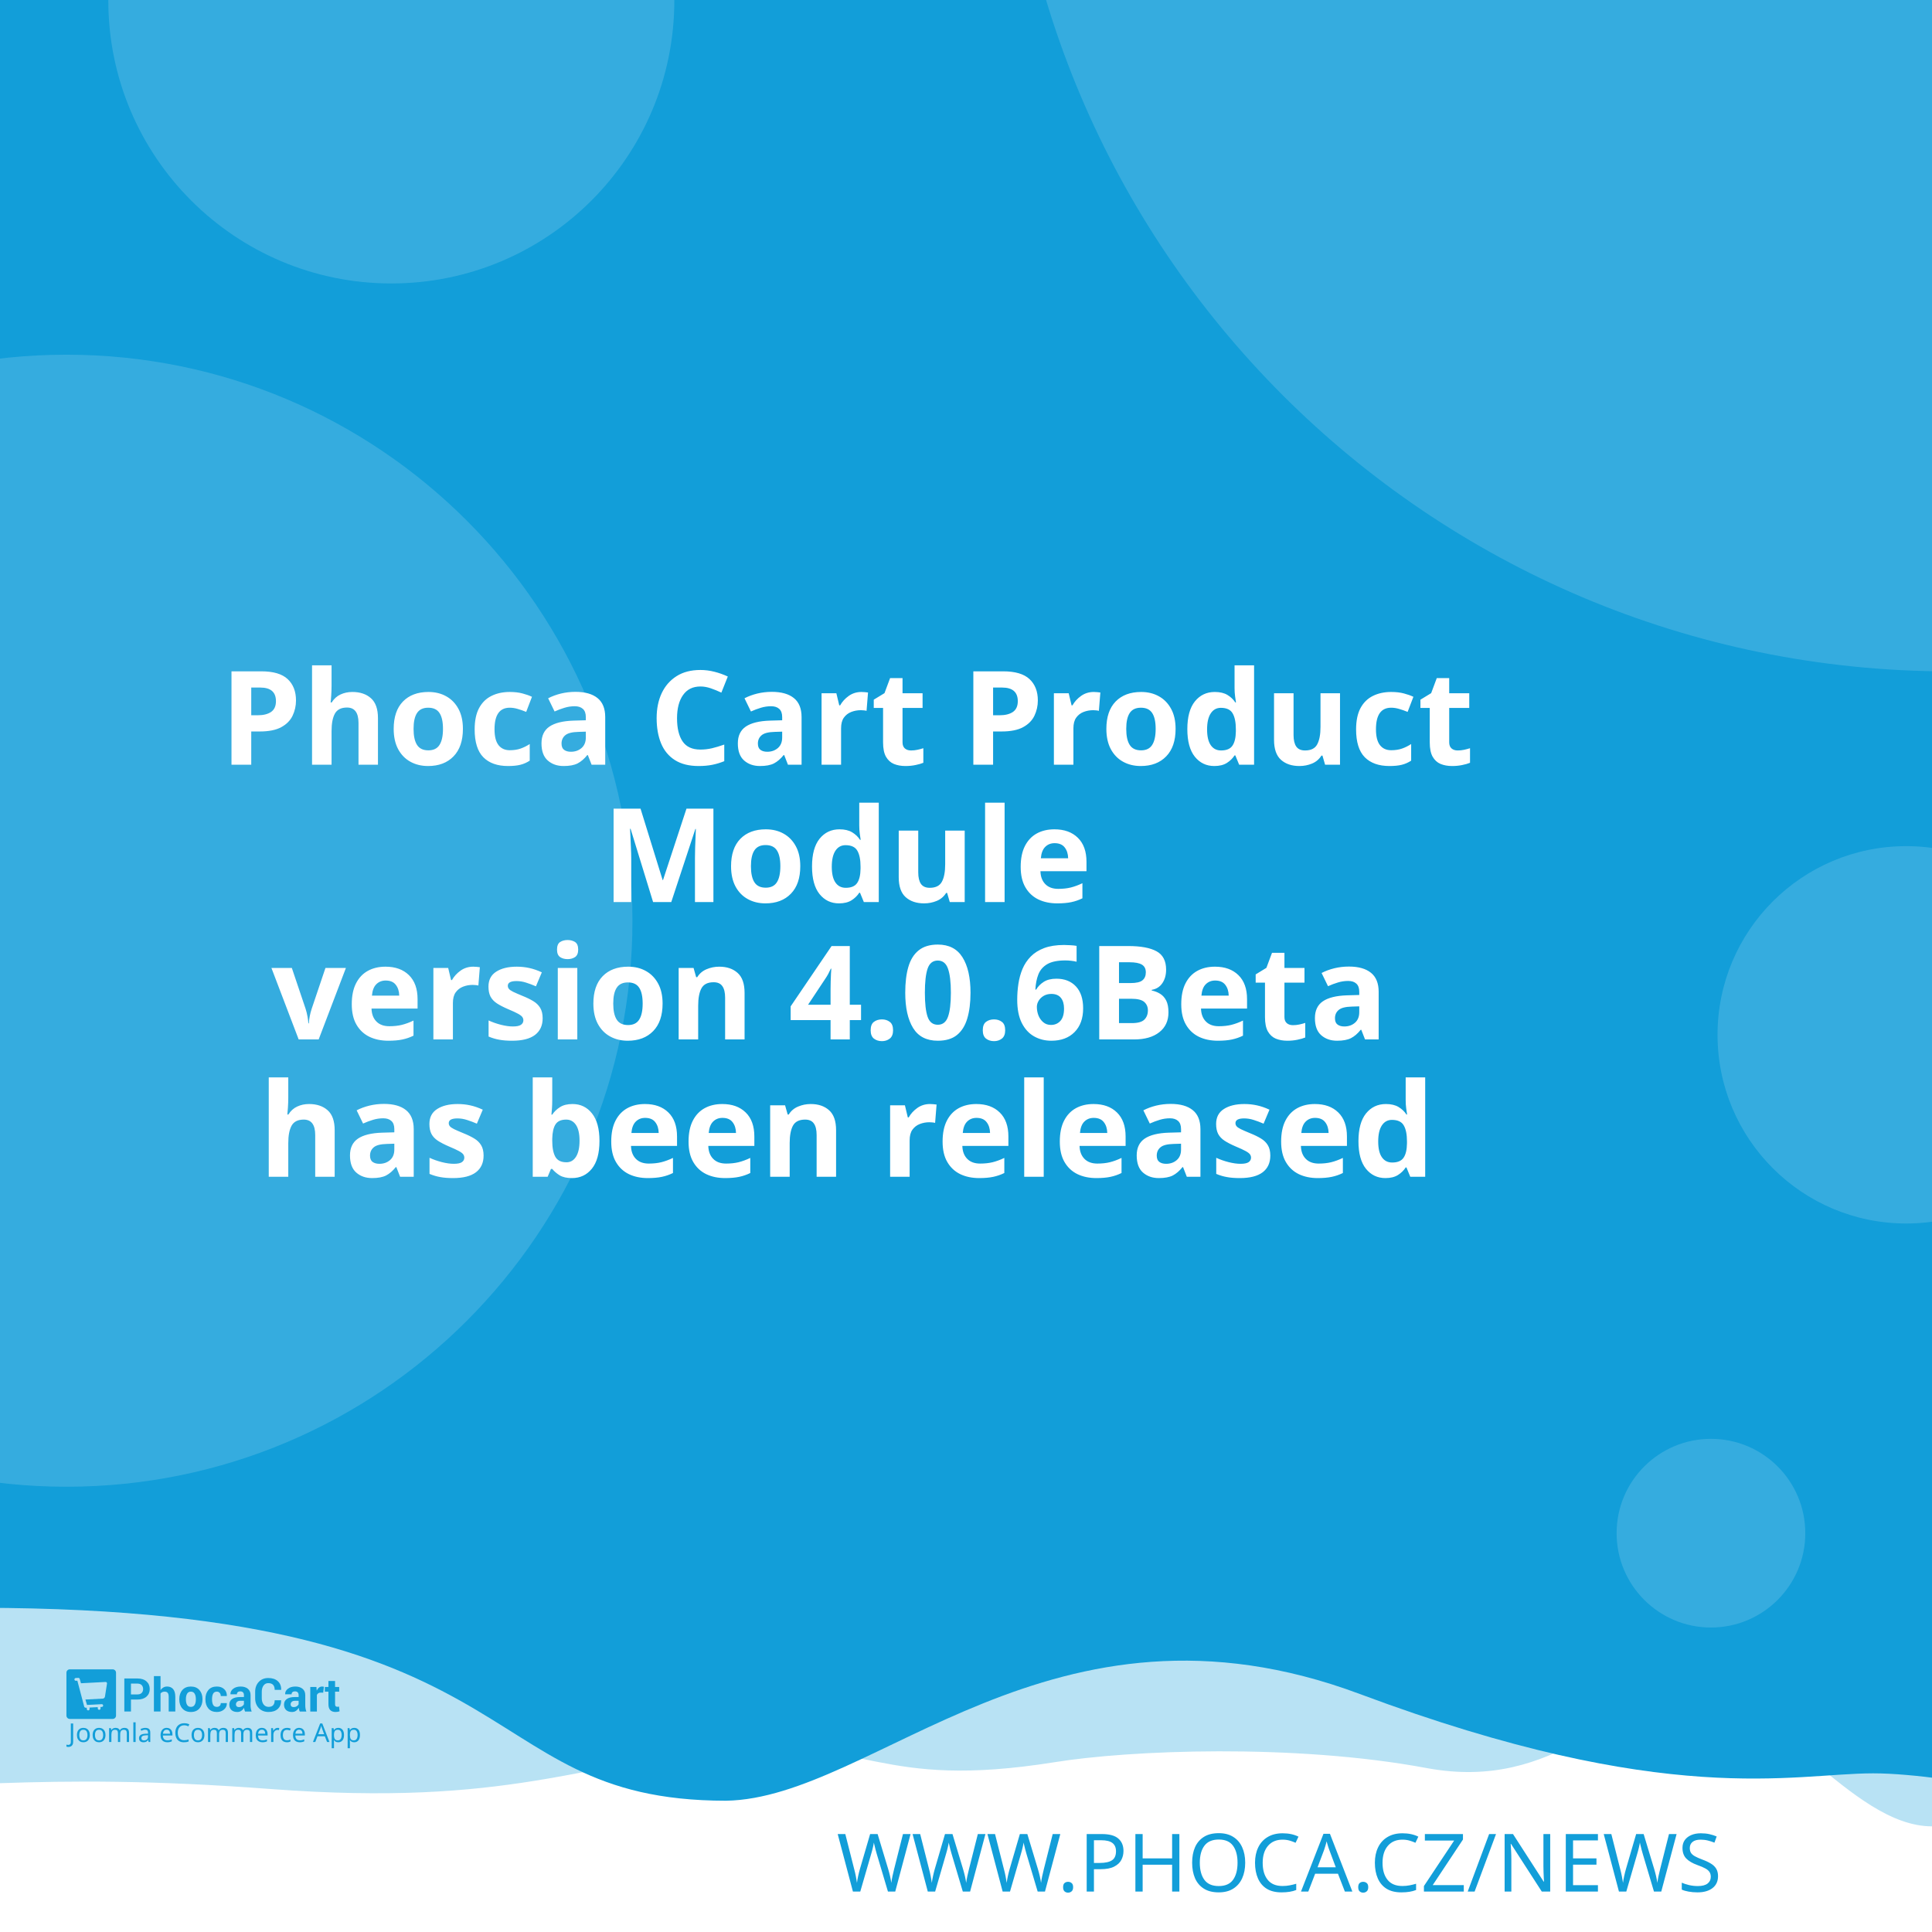
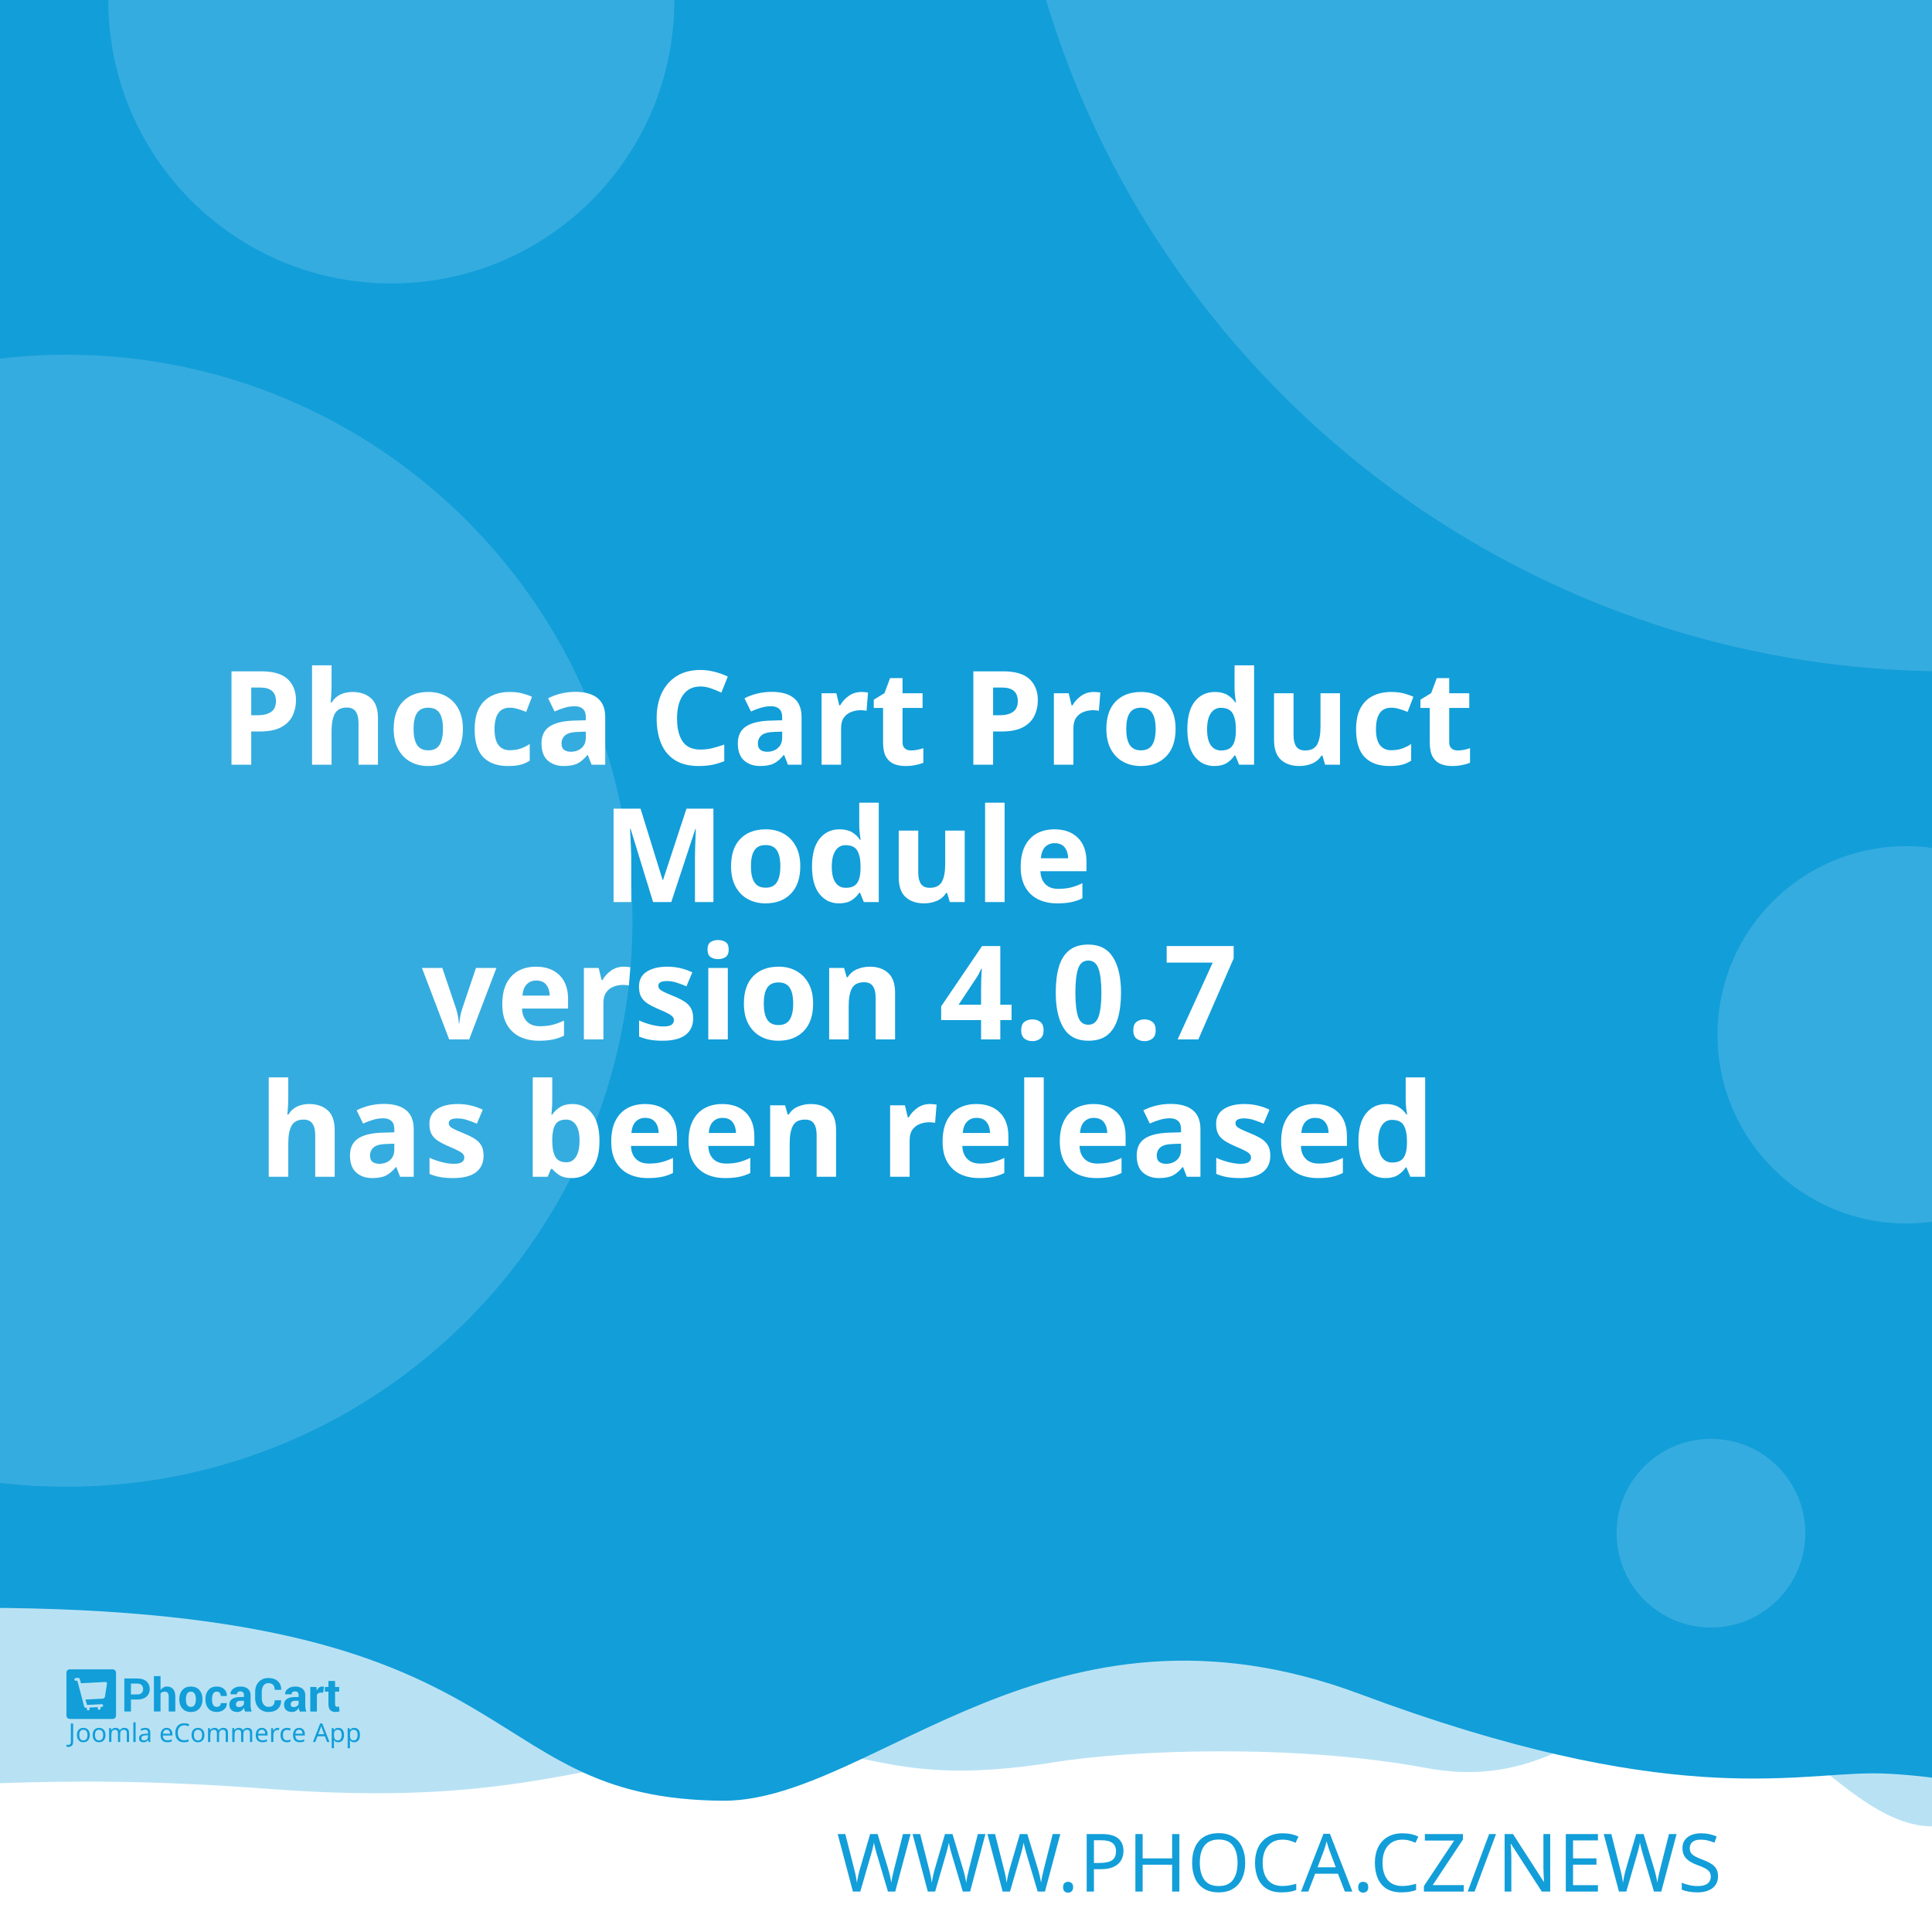
<svg xmlns="http://www.w3.org/2000/svg" width="512" height="512" viewBox="0 0 512 512" version="1.1" id="svg5">
  <defs id="defs2" />
  <g id="layer1">
    <path d="m -288.549,96.962 a 6.384,6.384 0 0 0 -6.384,6.384 v 81.087 a 6.384,6.384 0 0 0 6.384,6.384 h 81.083 a 6.384,6.384 0 0 0 6.384,-6.384 v -81.087 a 6.384,6.384 0 0 0 -6.384,-6.384 z m 16.084,16.188 c 0.591,-0.033 1.134,0.125 1.642,0.482 0.508,0.359 0.842,0.809 1.006,1.355 l 2.415,8.308 46.517,-2.44 c 0.829,-0.043 1.521,0.245 2.074,0.86 0.55,0.606 0.769,1.334 0.636,2.174 l -3.898,24.937 c -0.138,0.736 -0.57,1.497 -1.288,2.273 -0.719,0.787 -1.656,1.211 -2.797,1.272 l -32.861,1.721 3.038,10.253 27.775,-1.455 c 0.726,-0.04 1.351,0.178 1.887,0.648 0.523,0.483 0.803,1.086 0.844,1.812 0.038,0.726 -0.178,1.352 -0.648,1.887 -0.483,0.525 -1.086,0.806 -1.812,0.844 l -2.597,0.137 0.137,2.593 c 0.038,0.729 -0.178,1.356 -0.661,1.879 -0.472,0.535 -1.071,0.819 -1.8,0.856 -0.726,0.038 -1.353,-0.178 -1.879,-0.661 -0.535,-0.472 -0.814,-1.073 -0.852,-1.8 l -0.137,-2.593 -15.573,0.81 0.133,2.597 c 0.038,0.729 -0.176,1.356 -0.648,1.879 -0.483,0.535 -1.086,0.818 -1.812,0.856 -0.726,0.04 -1.352,-0.178 -1.887,-0.661 -0.525,-0.472 -0.806,-1.073 -0.844,-1.8 l -0.137,-2.597 -1.608,0.083 c -0.623,0.033 -1.193,-0.112 -1.721,-0.428 -0.515,-0.317 -0.883,-0.632 -1.11,-0.931 l -0.287,-0.507 -13.05,-49.343 -2.805,0.146 c -0.696,0.038 -1.312,-0.181 -1.858,-0.661 -0.545,-0.472 -0.835,-1.069 -0.873,-1.795 -0.038,-0.729 0.186,-1.353 0.682,-1.879 0.493,-0.535 1.083,-0.818 1.779,-0.856 z" style="fill:#ffffff;stroke-width:1;paint-order:stroke fill markers" id="path400" />
    <rect style="opacity:1;fill:#ffffff;stroke-width:5;stroke-linejoin:round;paint-order:stroke fill markers" id="rect723" width="512" height="512" x="0" y="0" />
    <path id="rect4460" style="opacity:0.3;fill:#129ed9;fill-opacity:1;stroke-width:5;stroke-linejoin:round;paint-order:stroke fill markers" d="M -256,4 H 768 v 480 c 0,0 -42.667,-10 -64,-10 -21.333,0 -42.408,10 -64,10 -21.592,0 -42.667,-10 -64,-10 -21.333,0 -42.408,10 -64,10 -21.592,0 -41.887,-34.701 -63.221,-34.701 -21.333,0 -35.645,25.795 -70.761,19.246 -35.116,-6.549 -78.862,-4.741 -98.515,-1.547 -47.289,7.533 -49.247,-6.724 -87.369,-3.311 -38.122,3.413 -56.921,15.193 -120.307,10.429 -63.387,-4.764 -84.091,0.698 -135.827,-0.116 -21.333,0 -42.408,10 -64,10 -21.592,0 -42.667,-10 -64,-10 -21.333,0 -64,10 -64,10 z" />
    <path id="rect4460-5" style="fill:#129ed9;fill-opacity:1;stroke-width:5;stroke-linejoin:round;paint-order:stroke fill markers" d="M -316,4.9999998e-7 H 708 V 480 c 0,0 -42.667,-10 -64,-10 -21.333,0 -42.408,10 -64,10 -21.592,0 -62.256,-10.048 -83.59,-10.048 -21.333,0 -54.449,9.448 -136.059,-21.03 -81.61,-30.478 -128.583,27.669 -167.971,28.291 -70.795,-0.042 -47.303,-54.288 -212.561,-50.983 C -185.439,429.534 -38.408,480 -60,480 c -21.592,0 -42.667,-10 -64,-10 -21.333,0 -42.408,10 -64,10 -21.592,0 -42.667,-10 -64,-10 -21.333,0 -64,10 -64,10 z" />
    <text xml:space="preserve" style="font-style:normal;font-weight:normal;font-size:21.333px;line-height:1.25;font-family:sans-serif;fill:#129ed9;fill-opacity:1;stroke:none" x="484.042" y="501.277" id="text2910-3-7">
      <tspan id="tspan2908-6-5" x="484.042" y="501.277" style="font-style:normal;font-variant:normal;font-weight:300;font-stretch:normal;font-size:21.333px;font-family:Montserrat;-inkscape-font-specification:'Montserrat Light';text-align:end;text-anchor:end;fill:#129ed9;fill-opacity:1">WWW.PHOCA.CZ/NEWS</tspan>
    </text>
    <text xml:space="preserve" style="font-style:normal;font-variant:normal;font-weight:600;font-stretch:normal;font-size:34.667px;line-height:1.05;font-family:Rubik;-inkscape-font-specification:'Rubik Semi-Bold';fill:#ffffff;fill-opacity:1;stroke:none" x="256" y="165" id="text11252">
      <tspan x="256" y="165" id="tspan403" style="text-align:center;text-anchor:middle" />
      <tspan x="256" y="202.659" style="font-size:34.667px;text-align:center;text-anchor:middle" id="tspan442">Phoca Cart Product</tspan>
      <tspan x="256" y="239.059" style="font-size:34.667px;text-align:center;text-anchor:middle" id="tspan444">Module</tspan>
-       <tspan x="256" y="275.459" id="tspan1992" style="font-size:34.667px;text-align:center;text-anchor:middle">version 4.0.6Beta
+       <tspan x="256" y="275.459" id="tspan1992" style="font-size:34.667px;text-align:center;text-anchor:middle">version 4.0.7
</tspan>
      <tspan x="256" y="311.859" id="tspan2906" style="font-size:34.667px;text-align:center;text-anchor:middle">has been released</tspan>
      <tspan x="256" y="348.259" id="tspan1994" style="font-size:34.667px" />
    </text>
    <circle style="opacity:0.15;fill:#ffffff;fill-opacity:1;stroke-width:5;stroke-linejoin:round;paint-order:stroke fill markers" id="path8376" cx="516.67" cy="-72.081" r="250" />
    <circle style="opacity:0.15;fill:#ffffff;fill-opacity:1;stroke-width:5;stroke-linejoin:round;paint-order:stroke fill markers" id="path8376-9" cx="17.604" cy="244" r="150" />
    <circle style="opacity:0.15;fill:#ffffff;fill-opacity:1;stroke-width:5;stroke-linejoin:round;paint-order:stroke fill markers" id="path8376-6" cx="103.704" cy="0.117" r="75" />
    <circle style="opacity:0.15;fill:#ffffff;fill-opacity:1;stroke-width:5;stroke-linejoin:round;paint-order:stroke fill markers" id="path8376-6-2" cx="505.168" cy="274.238" r="50" />
    <g id="g8950" transform="matrix(0.298069,0,0,0.298069,107.3348,335.2596)" style="fill:#129ed9;fill-opacity:1;stroke-width:3.355">
      <g id="g895" transform="translate(-301.0409,359.4151)" style="fill:#129ed9;fill-opacity:1;stroke-width:3.355">
        <g transform="matrix(1.3333,0,0,-1.3333,-75.59,850.15)" fill="#ffffff" image-rendering="optimizeQuality" id="g280" style="clip-rule:evenodd;fill:#129ed9;fill-opacity:1;stroke-width:8.934;shape-rendering:geometricPrecision">
          <path d="m 99.728,617.49 v -7.994 h -4.423 v 22.031 h 8.784 c 2.532,0 4.527,-0.646 5.979,-1.937 1.452,-1.291 2.181,-2.99 2.181,-5.097 0,-2.107 -0.729,-3.801 -2.181,-5.082 -1.452,-1.281 -3.446,-1.921 -5.979,-1.921 z m 0,3.408 h 4.361 c 1.23,0 2.165,0.336 2.801,1.002 0.635,0.671 0.951,1.523 0.951,2.561 0,1.059 -0.315,1.932 -0.946,2.623 -0.63,0.687 -1.566,1.033 -2.806,1.033 H 99.728 Z" id="path262" style="fill:#129ed9;fill-opacity:1;stroke-width:3.355" />
          <path d="m 119.45,623.79 c 0.517,0.749 1.147,1.327 1.891,1.746 0.749,0.418 1.576,0.63 2.485,0.63 1.705,0 3.043,-0.568 4.02,-1.704 0.971,-1.131 1.457,-2.887 1.457,-5.252 v -9.714 h -4.418 v 9.76 c 0,1.276 -0.227,2.174 -0.677,2.706 -0.445,0.532 -1.116,0.795 -2.005,0.795 -0.605,0 -1.137,-0.108 -1.602,-0.325 -0.465,-0.217 -0.847,-0.522 -1.152,-0.919 v -12.017 h -4.418 v 23.611 h 4.418 z" id="path264" style="fill:#129ed9;fill-opacity:1;stroke-width:3.355" />
          <path d="m 131.96,617.83 c 0,2.438 0.682,4.436 2.046,5.996 1.359,1.554 3.25,2.334 5.663,2.334 2.418,0 4.315,-0.774 5.689,-2.329 1.375,-1.549 2.062,-3.553 2.062,-6.001 v -0.32 c 0,-2.458 -0.687,-4.462 -2.051,-6.011 -1.369,-1.544 -3.261,-2.319 -5.674,-2.319 -2.418,0 -4.315,0.775 -5.684,2.319 -1.364,1.549 -2.051,3.553 -2.051,6.011 z m 4.408,-0.31 c 0,-1.487 0.264,-2.68 0.785,-3.584 0.527,-0.899 1.375,-1.348 2.542,-1.348 1.142,0 1.979,0.454 2.506,1.358 0.532,0.904 0.796,2.097 0.796,3.574 v 0.315 c 0,1.446 -0.269,2.629 -0.801,3.542 -0.537,0.914 -1.38,1.374 -2.527,1.374 -1.142,0 -1.979,-0.46 -2.506,-1.379 -0.532,-0.919 -0.796,-2.102 -0.796,-3.537 z" id="path266" style="fill:#129ed9;fill-opacity:1;stroke-width:3.355" />
          <path d="m 157.01,612.59 c 0.79,0 1.421,0.227 1.891,0.682 0.475,0.454 0.713,1.064 0.713,1.828 h 4.015 l 0.041,-0.093 c 0.041,-1.653 -0.579,-3.037 -1.871,-4.152 -1.287,-1.116 -2.883,-1.673 -4.79,-1.673 -2.439,0 -4.325,0.769 -5.648,2.314 -1.318,1.544 -1.979,3.522 -1.979,5.944 v 0.449 c 0,2.412 0.656,4.395 1.974,5.944 1.317,1.554 3.198,2.329 5.638,2.329 2.02,0 3.648,-0.573 4.883,-1.725 1.235,-1.151 1.835,-2.664 1.793,-4.539 l -0.031,-0.088 h -4.026 c 0,0.842 -0.233,1.544 -0.698,2.107 -0.46,0.558 -1.101,0.837 -1.922,0.837 -1.168,0 -1.995,-0.454 -2.475,-1.358 -0.476,-0.904 -0.718,-2.071 -0.718,-3.496 v -0.454 c 0,-1.456 0.243,-2.628 0.718,-3.522 0.48,-0.888 1.312,-1.332 2.491,-1.332" id="path268" style="fill:#129ed9;fill-opacity:1;stroke-width:3.355" />
          <path d="m 175.8,609.49 c -0.165,0.372 -0.305,0.764 -0.419,1.183 -0.119,0.413 -0.202,0.837 -0.248,1.27 -0.455,-0.8 -1.054,-1.456 -1.798,-1.978 -0.739,-0.521 -1.628,-0.785 -2.656,-0.785 -1.715,0 -3.038,0.439 -3.963,1.322 -0.93,0.883 -1.395,2.086 -1.395,3.604 0,1.606 0.62,2.845 1.855,3.729 1.235,0.883 3.038,1.322 5.41,1.322 h 2.47 v 1.301 c 0,0.785 -0.207,1.394 -0.62,1.828 -0.413,0.434 -1.023,0.651 -1.834,0.651 -0.713,0 -1.266,-0.175 -1.653,-0.522 -0.393,-0.346 -0.584,-0.826 -0.584,-1.446 l -4.268,0.016 -0.016,0.093 c -0.072,1.379 0.527,2.572 1.798,3.579 1.271,1.002 2.946,1.503 5.013,1.503 1.958,0 3.545,-0.496 4.769,-1.492 1.22,-0.992 1.829,-2.406 1.829,-4.24 v -6.76 c 0,-0.769 0.062,-1.492 0.176,-2.164 0.119,-0.676 0.299,-1.348 0.553,-2.014 z m -4.046,2.943 c 0.78,0 1.468,0.191 2.077,0.574 0.605,0.382 1.013,0.826 1.225,1.332 v 2.308 h -2.47 c -0.935,0 -1.648,-0.232 -2.134,-0.702 -0.481,-0.47 -0.724,-1.033 -0.724,-1.699 0,-0.542 0.181,-0.981 0.542,-1.312 0.367,-0.336 0.858,-0.501 1.483,-0.501" id="path270" style="fill:#129ed9;fill-opacity:1;stroke-width:3.355" />
          <path d="m 199.84,617.01 0.031,-0.088 c 0.041,-2.37 -0.682,-4.25 -2.17,-5.645 -1.488,-1.394 -3.555,-2.091 -6.201,-2.091 -2.656,0 -4.811,0.852 -6.464,2.556 -1.653,1.704 -2.486,3.894 -2.486,6.579 v 4.369 c 0,2.67 0.812,4.86 2.424,6.574 1.617,1.715 3.715,2.572 6.299,2.572 2.723,0 4.852,-0.697 6.386,-2.097 1.535,-1.399 2.284,-3.305 2.243,-5.717 l -0.031,-0.088 h -4.299 c 0,1.451 -0.346,2.561 -1.044,3.336 -0.698,0.769 -1.783,1.157 -3.255,1.157 -1.323,0 -2.372,-0.537 -3.147,-1.606 -0.78,-1.074 -1.168,-2.438 -1.168,-4.1 v -4.39 c 0,-1.683 0.408,-3.057 1.225,-4.131 0.822,-1.069 1.922,-1.606 3.317,-1.606 1.38,0 2.403,0.372 3.064,1.11 0.661,0.744 0.992,1.844 0.992,3.305 z" id="path272" style="fill:#129ed9;fill-opacity:1;stroke-width:3.355" />
          <path d="m 212.27,609.49 c -0.165,0.372 -0.305,0.764 -0.419,1.183 -0.119,0.413 -0.202,0.837 -0.248,1.27 -0.455,-0.8 -1.054,-1.456 -1.798,-1.978 -0.739,-0.521 -1.628,-0.785 -2.656,-0.785 -1.716,0 -3.038,0.439 -3.963,1.322 -0.93,0.883 -1.395,2.086 -1.395,3.604 0,1.606 0.62,2.845 1.855,3.729 1.235,0.883 3.039,1.322 5.41,1.322 h 2.47 v 1.301 c 0,0.785 -0.207,1.394 -0.62,1.828 -0.413,0.434 -1.023,0.651 -1.834,0.651 -0.713,0 -1.266,-0.175 -1.654,-0.522 -0.393,-0.346 -0.584,-0.826 -0.584,-1.446 l -4.268,0.016 -0.016,0.093 c -0.072,1.379 0.527,2.572 1.798,3.579 1.271,1.002 2.945,1.503 5.013,1.503 1.958,0 3.545,-0.496 4.769,-1.492 1.22,-0.992 1.829,-2.406 1.829,-4.24 v -6.76 c 0,-0.769 0.062,-1.492 0.176,-2.164 0.119,-0.676 0.3,-1.348 0.553,-2.014 z m -4.046,2.943 c 0.78,0 1.468,0.191 2.077,0.574 0.605,0.382 1.013,0.826 1.224,1.332 v 2.308 h -2.47 c -0.935,0 -1.649,-0.232 -2.134,-0.702 -0.481,-0.47 -0.723,-1.033 -0.723,-1.699 0,-0.542 0.181,-0.981 0.542,-1.312 0.367,-0.336 0.858,-0.501 1.483,-0.501" id="path274" style="fill:#129ed9;fill-opacity:1;stroke-width:3.355" />
          <path d="m 227.92,622.06 -1.617,0.046 c -0.656,0 -1.199,-0.134 -1.623,-0.408 -0.423,-0.274 -0.744,-0.656 -0.966,-1.152 v -11.052 h -4.408 v 16.36 h 4.103 l 0.196,-2.422 c 0.382,0.857 0.883,1.528 1.494,2.009 0.61,0.48 1.312,0.723 2.108,0.723 0.223,0 0.429,-0.015 0.615,-0.052 0.186,-0.036 0.377,-0.077 0.568,-0.129 z" id="path276" style="fill:#129ed9;fill-opacity:1;stroke-width:3.355" />
          <path d="m 235.83,629.86 v -4.007 h 2.754 v -3.099 H 235.83 v -8.33 c 0,-0.635 0.129,-1.09 0.393,-1.363 0.263,-0.274 0.615,-0.408 1.059,-0.408 0.232,0 0.434,0.01 0.599,0.036 0.166,0.026 0.362,0.072 0.579,0.129 l 0.383,-3.181 c -0.445,-0.155 -0.878,-0.268 -1.302,-0.341 -0.424,-0.078 -0.884,-0.114 -1.38,-0.114 -1.524,0 -2.697,0.418 -3.519,1.255 -0.822,0.837 -1.235,2.159 -1.235,3.977 v 8.34 h -2.392 v 3.099 h 2.392 v 4.007 z" id="path278" style="fill:#129ed9;fill-opacity:1;stroke-width:3.355" />
        </g>
        <g fill="#ffffff" fill-rule="evenodd" image-rendering="optimizeQuality" stroke-width="1.934" aria-label="Joomla eCommerce App" id="g318" style="clip-rule:evenodd;fill:#129ed9;fill-opacity:1;shape-rendering:geometricPrecision">
          <path d="M 1.704,69 Q 1.151,69 0.736,68.908 0.321,68.839 -0.002,68.7 v -1.752 q 0.369,0.092 0.784,0.161 0.415,0.069 0.876,0.069 0.576,0 1.083,-0.231 0.53,-0.231 0.853,-0.807 0.323,-0.576 0.323,-1.614 v -16.368 h 2.075 v 16.206 q 0,2.374 -1.176,3.504 -1.176,1.13 -3.112,1.13 z" id="path282" style="fill:#129ed9;fill-opacity:1;stroke-width:1.934" />
          <path d="m 20.792,58.419 q 0,3.066 -1.568,4.749 -1.545,1.683 -4.196,1.683 -1.637,0 -2.928,-0.738 -1.268,-0.761 -2.006,-2.19 -0.738,-1.452 -0.738,-3.504 0,-3.066 1.545,-4.726 1.545,-1.66 4.196,-1.66 1.683,0 2.951,0.761 1.291,0.738 2.006,2.167 0.738,1.406 0.738,3.458 z m -9.336,0 q 0,2.19 0.853,3.481 0.876,1.268 2.766,1.268 1.867,0 2.743,-1.268 0.876,-1.291 0.876,-3.481 0,-2.19 -0.876,-3.435 -0.876,-1.245 -2.766,-1.245 -1.89,0 -2.743,1.245 -0.853,1.245 -0.853,3.435 z" id="path284" style="fill:#129ed9;fill-opacity:1;stroke-width:1.934" />
          <path d="m 34.739,58.419 q 0,3.066 -1.568,4.749 -1.545,1.683 -4.196,1.683 -1.637,0 -2.928,-0.738 -1.268,-0.761 -2.006,-2.19 -0.738,-1.452 -0.738,-3.504 0,-3.066 1.545,-4.726 1.545,-1.66 4.196,-1.66 1.683,0 2.951,0.761 1.291,0.738 2.006,2.167 0.738,1.406 0.738,3.458 z m -9.336,0 q 0,2.19 0.853,3.481 0.876,1.268 2.766,1.268 1.867,0 2.743,-1.268 0.876,-1.291 0.876,-3.481 0,-2.19 -0.876,-3.435 -0.876,-1.245 -2.766,-1.245 -1.89,0 -2.743,1.245 -0.853,1.245 -0.853,3.435 z" id="path286" style="fill:#129ed9;fill-opacity:1;stroke-width:1.934" />
          <path d="m 51.499,52.033 q 2.098,0 3.135,1.083 1.037,1.06 1.037,3.458 V 64.62 H 53.666 v -7.953 q 0,-2.928 -2.513,-2.928 -1.798,0 -2.582,1.037 -0.761,1.037 -0.761,3.02 V 64.62 h -2.006 v -7.953 q 0,-2.928 -2.536,-2.928 -1.867,0 -2.582,1.153 -0.715,1.153 -0.715,3.32 v 6.409 h -2.029 v -12.356 h 1.637 l 0.3,1.683 h 0.115 q 0.576,-0.968 1.545,-1.429 0.991,-0.484 2.098,-0.484 2.905,0 3.781,2.075 h 0.115 q 0.622,-1.06 1.683,-1.568 1.083,-0.507 2.282,-0.507 z" id="path288" style="fill:#129ed9;fill-opacity:1;stroke-width:1.934" />
          <path d="M 61.527,64.62 H 59.498 V 47.1 h 2.029 z" id="path290" style="fill:#129ed9;fill-opacity:1;stroke-width:1.934" />
          <path d="m 70.126,52.056 q 2.259,0 3.343,0.991 1.083,0.991 1.083,3.158 v 8.414 h -1.475 l -0.392,-1.752 h -0.092 q -0.807,1.014 -1.706,1.498 -0.876,0.484 -2.444,0.484 -1.683,0 -2.789,-0.876 -1.107,-0.899 -1.107,-2.789 0,-1.844 1.452,-2.836 1.452,-1.014 4.472,-1.107 l 2.098,-0.069 v -0.738 q 0,-1.545 -0.669,-2.144 -0.669,-0.599 -1.89,-0.599 -0.968,0 -1.844,0.3 -0.876,0.277 -1.637,0.645 l -0.622,-1.522 q 0.807,-0.438 1.913,-0.738 1.107,-0.323 2.305,-0.323 z m 0.599,6.593 q -2.305,0.092 -3.204,0.738 -0.876,0.645 -0.876,1.821 0,1.037 0.622,1.522 0.645,0.484 1.637,0.484 1.568,0 2.605,-0.853 1.037,-0.876 1.037,-2.674 v -1.107 z" id="path292" style="fill:#129ed9;fill-opacity:1;stroke-width:1.934" />
          <path d="m 89.144,52.033 q 1.591,0 2.72,0.692 1.153,0.692 1.752,1.96 0.622,1.245 0.622,2.928 v 1.222 h -8.46 q 0.046,2.098 1.06,3.204 1.037,1.083 2.882,1.083 1.176,0 2.075,-0.207 0.922,-0.231 1.89,-0.645 v 1.775 q -0.945,0.415 -1.867,0.599 -0.922,0.207 -2.19,0.207 -1.752,0 -3.112,-0.715 -1.337,-0.715 -2.098,-2.121 -0.738,-1.429 -0.738,-3.481 0,-2.029 0.669,-3.481 0.692,-1.452 1.913,-2.236 1.245,-0.784 2.882,-0.784 z m -0.023,1.66 q -1.452,0 -2.305,0.945 -0.83,0.922 -0.991,2.582 h 6.293 q -0.023,-1.568 -0.738,-2.536 -0.715,-0.991 -2.259,-0.991 z" id="path294" style="fill:#129ed9;fill-opacity:1;stroke-width:1.934" />
          <path d="m 104.71,49.751 q -2.651,0 -4.173,1.775 -1.522,1.775 -1.522,4.864 0,3.066 1.406,4.864 1.429,1.775 4.265,1.775 1.083,0 2.052,-0.184 0.968,-0.184 1.89,-0.461 v 1.798 q -0.922,0.346 -1.913,0.507 -0.968,0.161 -2.328,0.161 -2.513,0 -4.196,-1.037 -1.683,-1.037 -2.536,-2.951 -0.83,-1.913 -0.83,-4.495 0,-2.49 0.899,-4.38 0.922,-1.913 2.697,-2.974 1.775,-1.083 4.311,-1.083 2.605,0 4.541,0.968 l -0.83,1.752 q -0.761,-0.346 -1.706,-0.622 -0.922,-0.277 -2.029,-0.277 z" id="path296" style="fill:#129ed9;fill-opacity:1;stroke-width:1.934" />
          <path d="m 122.69,58.419 q 0,3.066 -1.568,4.749 -1.545,1.683 -4.196,1.683 -1.637,0 -2.928,-0.738 -1.268,-0.761 -2.006,-2.19 -0.738,-1.452 -0.738,-3.504 0,-3.066 1.545,-4.726 1.545,-1.66 4.196,-1.66 1.683,0 2.951,0.761 1.291,0.738 2.006,2.167 0.738,1.406 0.738,3.458 z m -9.336,0 q 0,2.19 0.853,3.481 0.876,1.268 2.766,1.268 1.867,0 2.743,-1.268 0.876,-1.291 0.876,-3.481 0,-2.19 -0.876,-3.435 -0.876,-1.245 -2.766,-1.245 -1.89,0 -2.743,1.245 -0.853,1.245 -0.853,3.435 z" id="path298" style="fill:#129ed9;fill-opacity:1;stroke-width:1.934" />
          <path d="m 139.45,52.033 q 2.098,0 3.135,1.083 1.037,1.06 1.037,3.458 V 64.62 h -2.006 v -7.953 q 0,-2.928 -2.513,-2.928 -1.798,0 -2.582,1.037 -0.761,1.037 -0.761,3.02 V 64.62 h -2.006 v -7.953 q 0,-2.928 -2.536,-2.928 -1.867,0 -2.582,1.153 -0.715,1.153 -0.715,3.32 v 6.409 h -2.029 v -12.356 h 1.637 l 0.3,1.683 h 0.115 q 0.576,-0.968 1.545,-1.429 0.991,-0.484 2.098,-0.484 2.905,0 3.781,2.075 h 0.115 q 0.622,-1.06 1.683,-1.568 1.083,-0.507 2.282,-0.507 z" id="path300" style="fill:#129ed9;fill-opacity:1;stroke-width:1.934" />
          <path d="m 161,52.033 q 2.098,0 3.135,1.083 1.037,1.06 1.037,3.458 V 64.62 h -2.006 v -7.953 q 0,-2.928 -2.513,-2.928 -1.798,0 -2.582,1.037 -0.761,1.037 -0.761,3.02 V 64.62 h -2.006 v -7.953 q 0,-2.928 -2.536,-2.928 -1.867,0 -2.582,1.153 -0.715,1.153 -0.715,3.32 v 6.409 h -2.029 v -12.356 h 1.637 l 0.3,1.683 h 0.115 q 0.576,-0.968 1.545,-1.429 0.991,-0.484 2.098,-0.484 2.905,0 3.781,2.075 h 0.115 q 0.622,-1.06 1.683,-1.568 1.083,-0.507 2.282,-0.507 z" id="path302" style="fill:#129ed9;fill-opacity:1;stroke-width:1.934" />
          <path d="m 173.77,52.033 q 1.591,0 2.72,0.692 1.153,0.692 1.752,1.96 0.622,1.245 0.622,2.928 v 1.222 h -8.46 q 0.046,2.098 1.06,3.204 1.037,1.083 2.882,1.083 1.176,0 2.075,-0.207 0.922,-0.231 1.89,-0.645 v 1.775 q -0.945,0.415 -1.867,0.599 -0.922,0.207 -2.19,0.207 -1.752,0 -3.112,-0.715 -1.337,-0.715 -2.098,-2.121 -0.738,-1.429 -0.738,-3.481 0,-2.029 0.669,-3.481 0.692,-1.452 1.913,-2.236 1.245,-0.784 2.882,-0.784 z m -0.023,1.66 q -1.452,0 -2.305,0.945 -0.83,0.922 -0.991,2.582 h 6.293 q -0.023,-1.568 -0.738,-2.536 -0.715,-0.991 -2.259,-0.991 z" id="path304" style="fill:#129ed9;fill-opacity:1;stroke-width:1.934" />
          <path d="m 187.76,52.033 q 0.346,0 0.738,0.046 0.415,0.023 0.715,0.092 l -0.254,1.867 q -0.3,-0.069 -0.669,-0.115 -0.346,-0.046 -0.669,-0.046 -0.945,0 -1.775,0.53 -0.83,0.507 -1.337,1.452 -0.484,0.922 -0.484,2.167 v 6.593 h -2.029 v -12.356 h 1.66 l 0.231,2.259 h 0.092 q 0.599,-1.014 1.545,-1.752 0.945,-0.738 2.236,-0.738 z" id="path306" style="fill:#129ed9;fill-opacity:1;stroke-width:1.934" />
          <path d="m 196.02,64.851 q -1.637,0 -2.928,-0.669 -1.268,-0.669 -2.006,-2.075 -0.715,-1.406 -0.715,-3.596 0,-2.282 0.761,-3.712 0.761,-1.429 2.052,-2.098 1.314,-0.669 2.974,-0.669 0.945,0 1.821,0.207 0.876,0.184 1.429,0.461 l -0.622,1.683 q -0.553,-0.207 -1.291,-0.392 -0.738,-0.184 -1.383,-0.184 -3.642,0 -3.642,4.68 0,2.236 0.876,3.435 0.899,1.176 2.651,1.176 1.014,0 1.775,-0.207 0.784,-0.207 1.429,-0.507 v 1.798 q -0.622,0.323 -1.383,0.484 -0.738,0.184 -1.798,0.184 z" id="path308" style="fill:#129ed9;fill-opacity:1;stroke-width:1.934" />
          <path d="m 206.9,52.033 q 1.591,0 2.72,0.692 1.153,0.692 1.752,1.96 0.622,1.245 0.622,2.928 v 1.222 h -8.46 q 0.046,2.098 1.06,3.204 1.037,1.083 2.882,1.083 1.176,0 2.075,-0.207 0.922,-0.231 1.89,-0.645 v 1.775 q -0.945,0.415 -1.867,0.599 -0.922,0.207 -2.19,0.207 -1.752,0 -3.112,-0.715 -1.337,-0.715 -2.098,-2.121 -0.738,-1.429 -0.738,-3.481 0,-2.029 0.669,-3.481 0.692,-1.452 1.913,-2.236 1.245,-0.784 2.882,-0.784 z m -0.023,1.66 q -1.452,0 -2.305,0.945 -0.83,0.922 -0.991,2.582 h 6.293 q -0.023,-1.568 -0.738,-2.536 -0.715,-0.991 -2.259,-0.991 z" id="path310" style="fill:#129ed9;fill-opacity:1;stroke-width:1.934" />
          <path d="m 231.73,64.62 -1.983,-5.095 h -6.524 l -1.96,5.095 h -2.098 l 6.432,-16.529 h 1.867 l 6.409,16.529 z m -4.449,-11.918 q -0.069,-0.184 -0.231,-0.669 -0.161,-0.484 -0.323,-0.991 -0.138,-0.53 -0.231,-0.807 -0.161,0.715 -0.369,1.406 -0.207,0.669 -0.346,1.06 l -1.867,4.979 h 5.21 z" id="path312" style="fill:#129ed9;fill-opacity:1;stroke-width:1.934" />
          <path d="m 241.73,52.033 q 2.282,0 3.665,1.591 1.406,1.591 1.406,4.795 0,3.158 -1.406,4.795 -1.383,1.637 -3.688,1.637 -1.429,0 -2.374,-0.53 -0.922,-0.553 -1.452,-1.268 h -0.138 q 0.046,0.392 0.092,0.991 0.046,0.599 0.046,1.037 v 5.072 h -2.029 v -17.889 h 1.66 l 0.277,1.683 h 0.092 q 0.553,-0.807 1.452,-1.36 0.899,-0.553 2.397,-0.553 z m -0.369,1.706 q -1.89,0 -2.674,1.06 -0.761,1.06 -0.807,3.227 v 0.392 q 0,2.282 0.738,3.527 0.761,1.222 2.789,1.222 1.13,0 1.844,-0.622 0.738,-0.622 1.083,-1.683 0.369,-1.083 0.369,-2.467 0,-2.121 -0.83,-3.389 -0.807,-1.268 -2.513,-1.268 z" id="path314" style="fill:#129ed9;fill-opacity:1;stroke-width:1.934" />
          <path d="m 255.91,52.033 q 2.282,0 3.665,1.591 1.406,1.591 1.406,4.795 0,3.158 -1.406,4.795 -1.383,1.637 -3.688,1.637 -1.429,0 -2.374,-0.53 -0.922,-0.553 -1.452,-1.268 h -0.138 q 0.046,0.392 0.092,0.991 0.046,0.599 0.046,1.037 v 5.072 h -2.029 v -17.889 h 1.66 l 0.277,1.683 h 0.092 q 0.553,-0.807 1.452,-1.36 0.899,-0.553 2.397,-0.553 z m -0.369,1.706 q -1.89,0 -2.674,1.06 -0.761,1.06 -0.807,3.227 v 0.392 q 0,2.282 0.738,3.527 0.761,1.222 2.789,1.222 1.13,0 1.844,-0.622 0.738,-0.622 1.083,-1.683 0.369,-1.083 0.369,-2.467 0,-2.121 -0.83,-3.389 -0.807,-1.268 -2.513,-1.268 z" id="path316" style="fill:#129ed9;fill-opacity:1;stroke-width:1.934" />
        </g>
        <path d="M 3,0 A 3,3 0 0 0 0,3 v 38.107 a 3,3 0 0 0 3,3 h 38.105 a 3,3 0 0 0 3,-3 V 3 a 3,3 0 0 0 -3,-3 z m 7.559,7.607 c 0.278,-0.015 0.533,0.059 0.771,0.227 0.239,0.169 0.396,0.38 0.473,0.637 l 1.135,3.904 21.861,-1.147 c 0.39,-0.02 0.715,0.115 0.975,0.404 0.259,0.285 0.361,0.627 0.299,1.022 l -1.832,11.719 c -0.065,0.346 -0.268,0.703 -0.605,1.068 -0.338,0.37 -0.778,0.569 -1.315,0.598 l -15.443,0.809 1.428,4.818 13.053,-0.684 c 0.341,-0.019 0.635,0.084 0.887,0.305 0.246,0.227 0.378,0.51 0.396,0.852 0.018,0.341 -0.084,0.635 -0.305,0.887 -0.227,0.247 -0.51,0.379 -0.852,0.396 l -1.221,0.064 0.064,1.219 c 0.018,0.343 -0.084,0.637 -0.311,0.883 -0.222,0.252 -0.503,0.385 -0.846,0.402 -0.341,0.018 -0.636,-0.084 -0.883,-0.311 -0.252,-0.222 -0.383,-0.504 -0.4,-0.846 l -0.064,-1.219 -7.318,0.381 0.062,1.221 c 0.018,0.343 -0.083,0.637 -0.305,0.883 -0.227,0.252 -0.51,0.384 -0.852,0.402 -0.341,0.019 -0.635,-0.084 -0.887,-0.311 -0.247,-0.222 -0.379,-0.504 -0.396,-0.846 l -0.064,-1.221 -0.756,0.039 c -0.293,0.015 -0.561,-0.052 -0.809,-0.201 -0.242,-0.149 -0.415,-0.297 -0.521,-0.438 l -0.135,-0.238 -6.133,-23.189 -1.318,0.068 C 8.066,10.184 7.776,10.082 7.52,9.856 7.263,9.634 7.127,9.354 7.11,9.012 7.092,8.67 7.197,8.377 7.43,8.13 7.661,7.878 7.939,7.745 8.266,7.727 Z" fill="#ffffff" style="fill:#129ed9;fill-opacity:1;stroke-width:8.934;paint-order:stroke fill markers" id="path334" />
      </g>
    </g>
    <circle style="opacity:0.15;fill:#ffffff;fill-opacity:1;stroke-width:5;stroke-linejoin:round;paint-order:stroke fill markers" id="path8376-6-2-1" cx="453.421" cy="406.309" r="25" />
  </g>
</svg>
